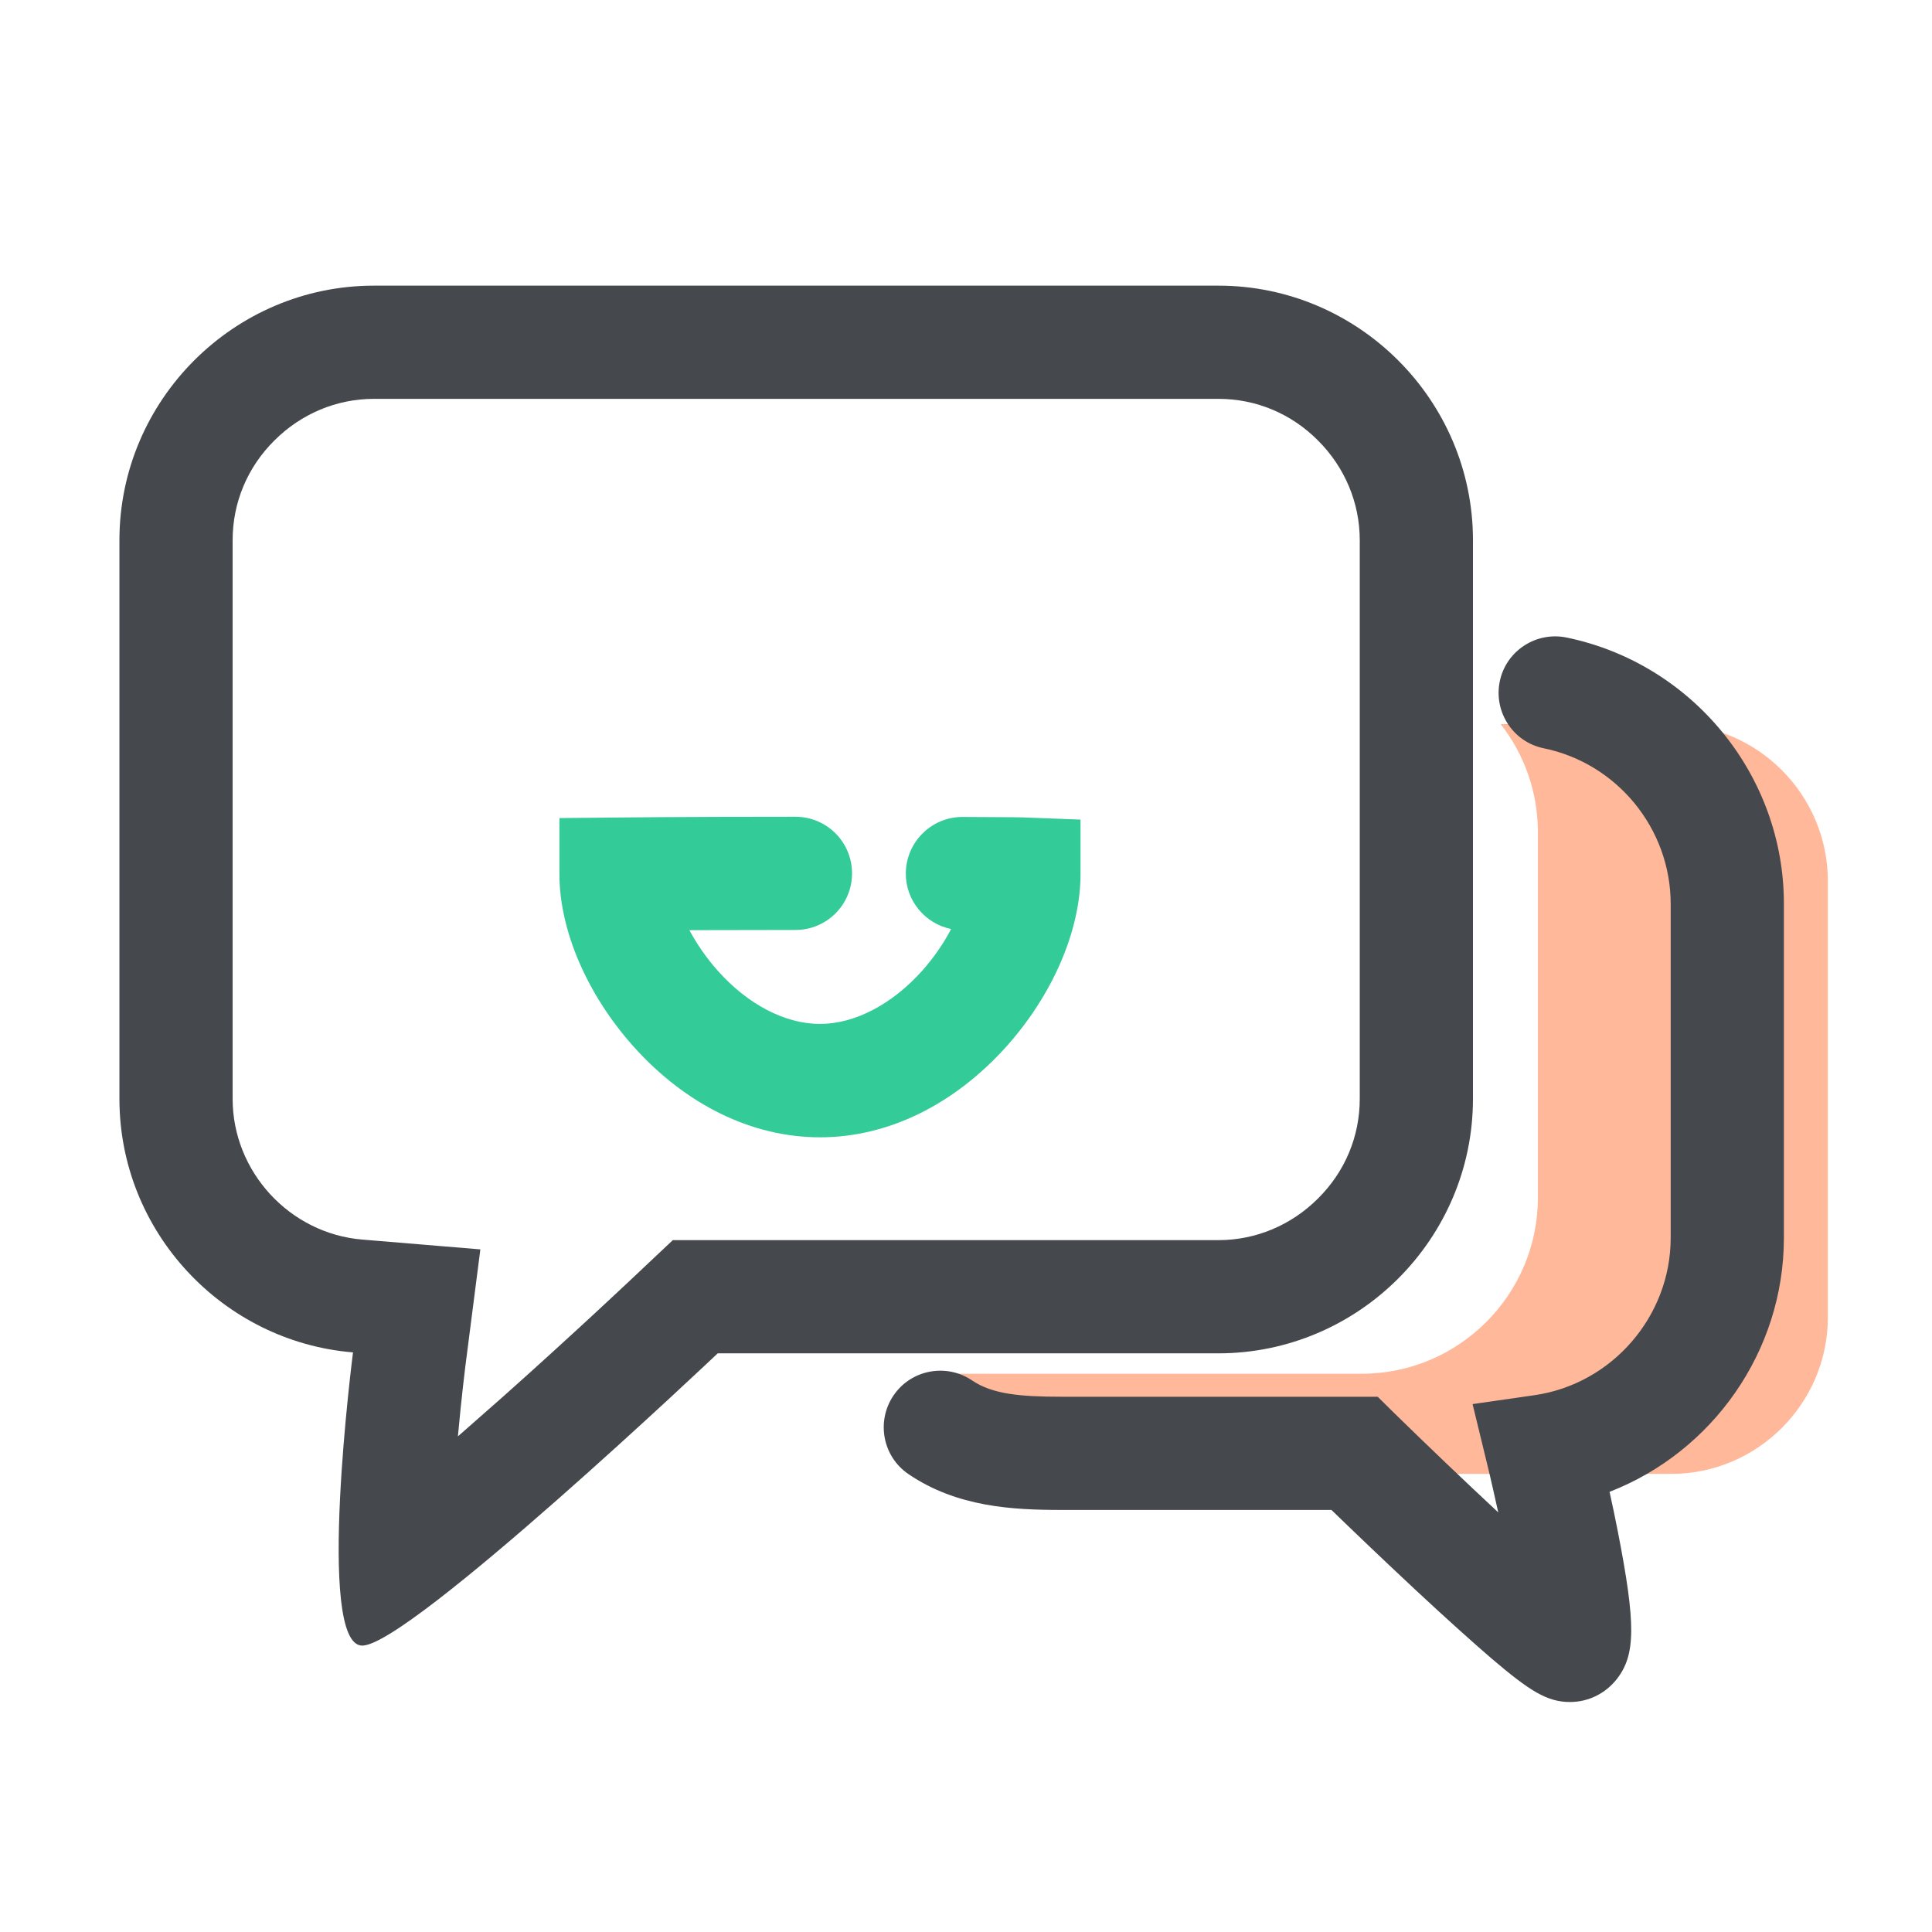
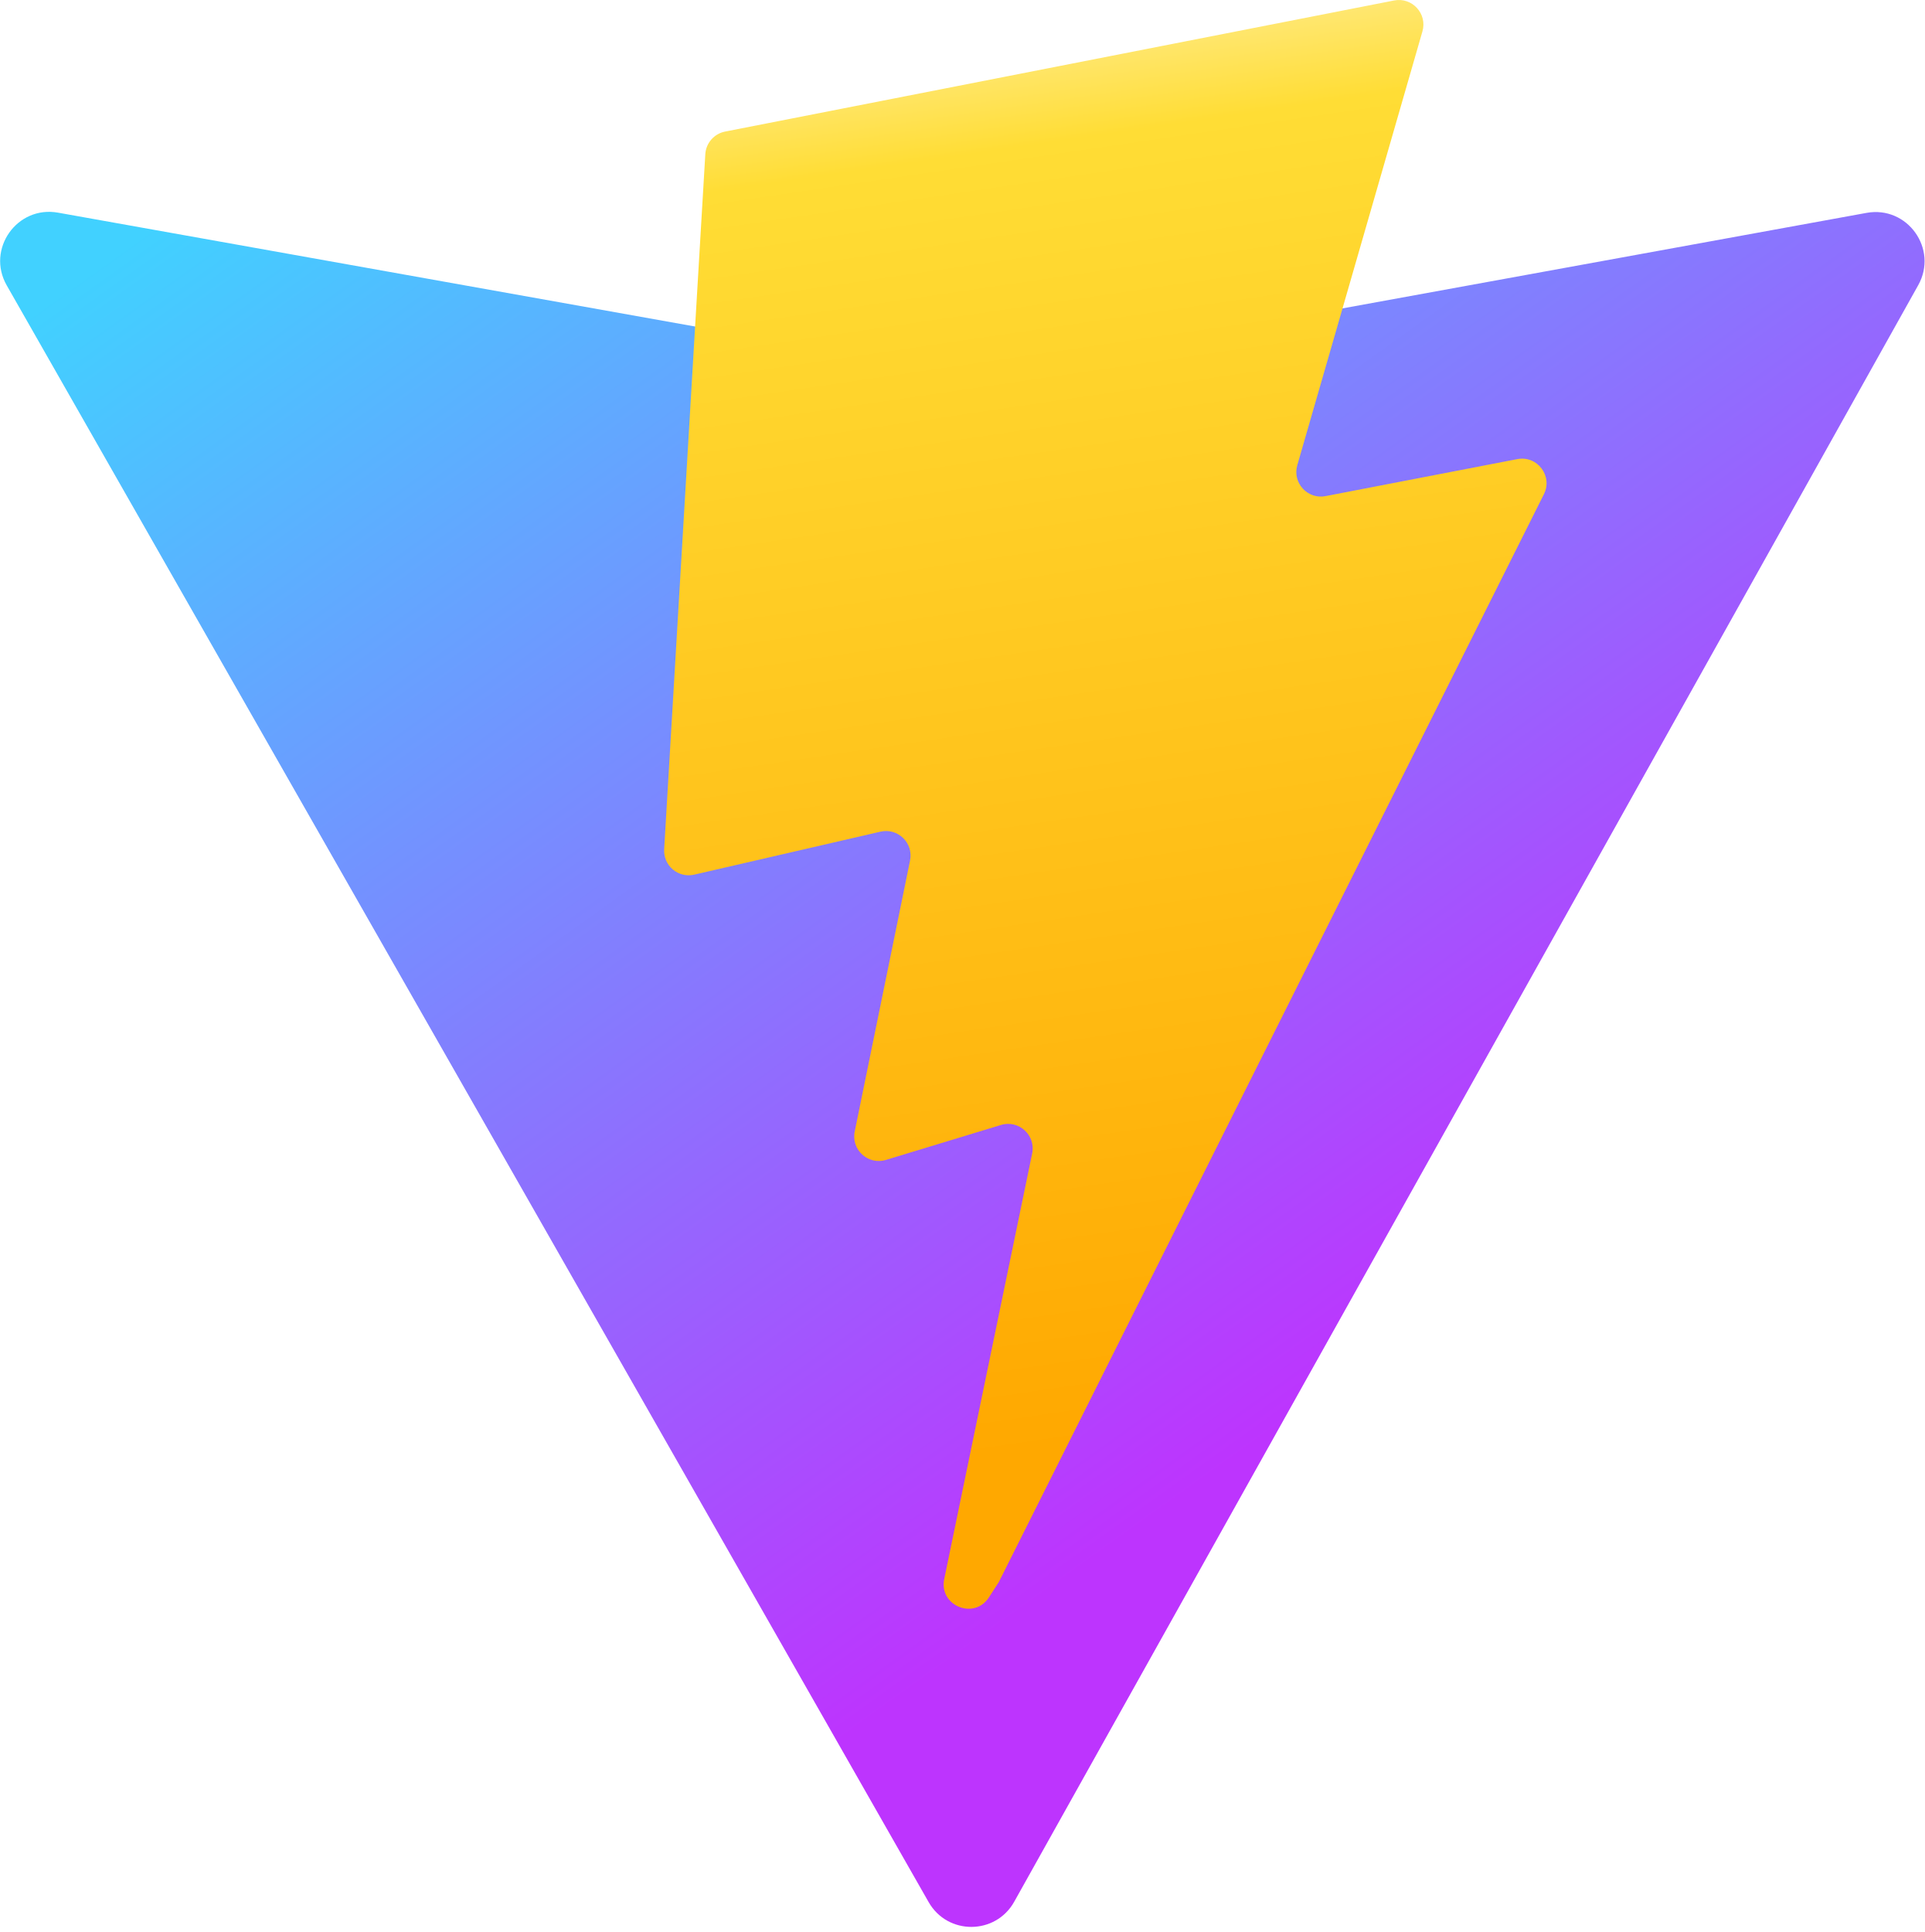
- <svg xmlns="http://www.w3.org/2000/svg" width="800px" height="800px" viewBox="0 0 1024 1024" class="icon" version="1.1">
-   <path d="M885.8 383.8h-90.4c12.3 15.8 19.7 35.6 19.7 57.1v194c0 51.3-42 93.2-93.2 93.2H494.1c12.1 31 42.2 53.1 77.4 53.1h314.3c45.6 0 83-37.3 83-83V466.8c-0.1-45.7-37.4-83-83-83z" fill="#FFB89A" />
-   <path d="M780.7 582.4V286.3c0-74.2-60.7-134.9-134.9-134.9H198.2c-74.2 0-134.9 60.7-134.9 134.9v296.1c0 70.5 54.8 128.7 123.8 134.4 0 0-20 155.4 4.9 155.4s188.4-154.9 188.4-154.9h265.3c74.3 0 135-60.7 135-134.9z m-424.1 74.9l-17.4 16.4c-0.3 0.3-34.5 32.7-73.2 67.1-8.5 7.5-16.2 14.3-23.3 20.5 1.9-20.9 3.9-36.6 3.9-36.8l8-62.3L192 657c-38.5-3.2-68.7-36-68.7-74.6V286.3c0-19.9 7.8-38.6 22.1-52.8 14.2-14.2 33-22.1 52.8-22.1h447.6c19.9 0 38.6 7.8 52.8 22.1 14.2 14.2 22.1 33 22.1 52.8v296.1c0 19.9-7.8 38.6-22.1 52.8-14.2 14.2-33 22.1-52.8 22.1H356.6z" fill="#45484C" />
-   <path d="M830.3 337.9c-16.2-3.3-32.1 7.1-35.4 23.3-3.3 16.2 7.1 32.1 23.3 35.4 39 8 67.3 42.7 67.3 82.5v177c0 41.6-31.1 77.5-72.3 83.4l-32.7 4.7 7.8 32.1c2 8.1 3.9 16.8 5.8 25.3-17.6-16.4-37.3-35.2-55.2-52.7l-8.7-8.6H562.5c-21.9 0-36.6-1.4-47.2-8.6-13.7-9.3-32.4-5.8-41.7 7.9-9.3 13.7-5.8 32.4 7.9 41.7 25.7 17.5 55.3 19 81 19h143.2c10 9.7 27.3 26.3 45 42.8 16.2 15.1 29.6 27.1 39.8 35.9 20 17 29.3 23.1 41.6 23.1 9.7 0 18.7-4.4 24.8-12.1 10.1-12.9 10.2-29.1 0.5-78.7-1.4-7.2-2.9-14.2-4.3-20.6 54.4-21.1 92.4-74.3 92.4-134.6v-177c0.1-68-48.4-127.4-115.2-141.2z" fill="#45484C" />
-   <path d="M434.6 602.8c-35.9 0-71-17.1-98.8-48.1-24.6-27.5-39.3-61.6-39.3-91.4v-29.7l29.7-0.3c0.4 0 36.2-0.4 95.4-0.4 16.6 0 30 13.4 30 30s-13.4 30-30 30c-22.3 0-41.2 0.1-56.2 0.1 3.8 7.1 8.8 14.5 15.1 21.6 16 17.9 35.7 28.1 54.1 28.1s38.1-10.3 54.1-28.1c6.5-7.3 11.6-14.9 15.4-22.2-13.7-2.8-24.1-15-24-29.5 0.1-16.5 13.5-29.9 30-29.9h0.1c27.1 0.1 32.5 0.2 33.6 0.3l28.9 1.1v28.9c0 29.8-14.7 63.9-39.3 91.4-27.9 31-62.9 48.1-98.8 48.1z m107.1-109.5z" fill="#33CC99" />
+ <svg xmlns="http://www.w3.org/2000/svg" aria-hidden="true" role="img" class="iconify iconify--logos" width="31.88" height="32" preserveAspectRatio="xMidYMid meet" viewBox="0 0 256 257">
+   <defs>
+     <linearGradient id="IconifyId1813088fe1fbc01fb466" x1="-.828%" x2="57.636%" y1="7.652%" y2="78.411%">
+       <stop offset="0%" stop-color="#41D1FF" />
+       <stop offset="100%" stop-color="#BD34FE" />
+     </linearGradient>
+     <linearGradient id="IconifyId1813088fe1fbc01fb467" x1="43.376%" x2="50.316%" y1="2.242%" y2="89.03%">
+       <stop offset="0%" stop-color="#FFEA83" />
+       <stop offset="8.333%" stop-color="#FFDD35" />
+       <stop offset="100%" stop-color="#FFA800" />
+     </linearGradient>
+   </defs>
+   <path fill="url(#IconifyId1813088fe1fbc01fb466)" d="M255.153 37.938L134.897 252.976c-2.483 4.44-8.862 4.466-11.382.048L.875 37.958c-2.746-4.814 1.371-10.646 6.827-9.67l120.385 21.517a6.537 6.537 0 0 0 2.322-.004l117.867-21.483c5.438-.991 9.574 4.796 6.877 9.62Z" />
+   <path fill="url(#IconifyId1813088fe1fbc01fb467)" d="M185.432.063L96.44 17.501a3.268 3.268 0 0 0-2.634 3.014l-5.474 92.456a3.268 3.268 0 0 0 3.997 3.378l24.777-5.718c2.318-.535 4.413 1.507 3.936 3.838l-7.361 36.047c-.495 2.426 1.782 4.5 4.151 3.78l15.304-4.649c2.372-.72 4.652 1.36 4.15 3.788l-11.698 56.621c-.732 3.542 3.979 5.473 5.943 2.437l1.313-2.028l72.516-144.72c1.215-2.423-.88-5.186-3.54-4.672l-25.505 4.922c-2.396.462-4.435-1.77-3.759-4.114l16.646-57.705c.677-2.35-1.37-4.583-3.769-4.113Z" />
</svg>
